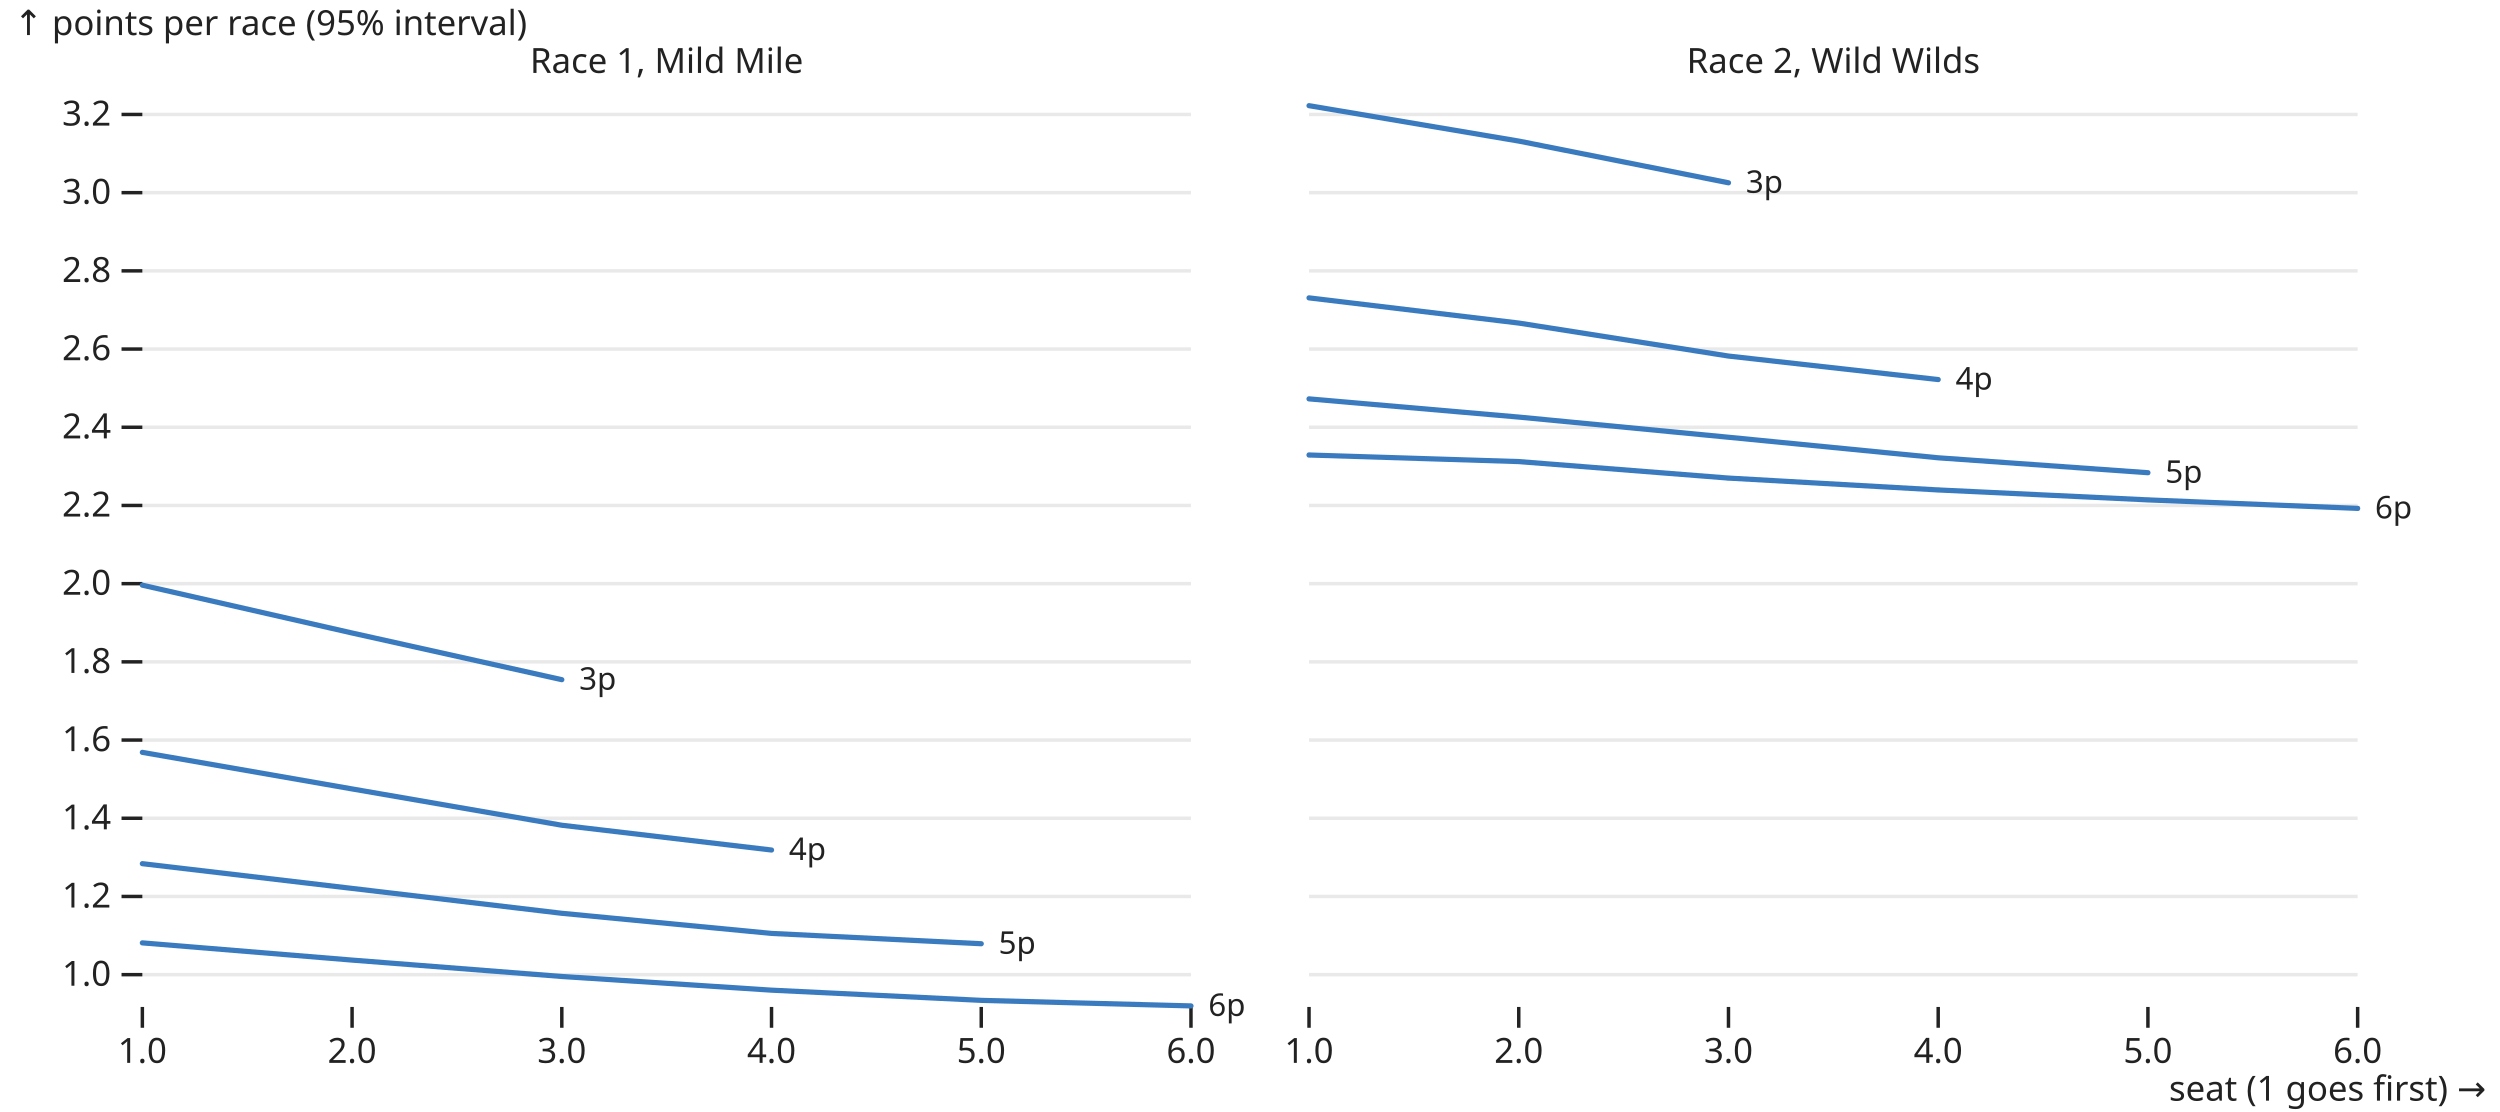
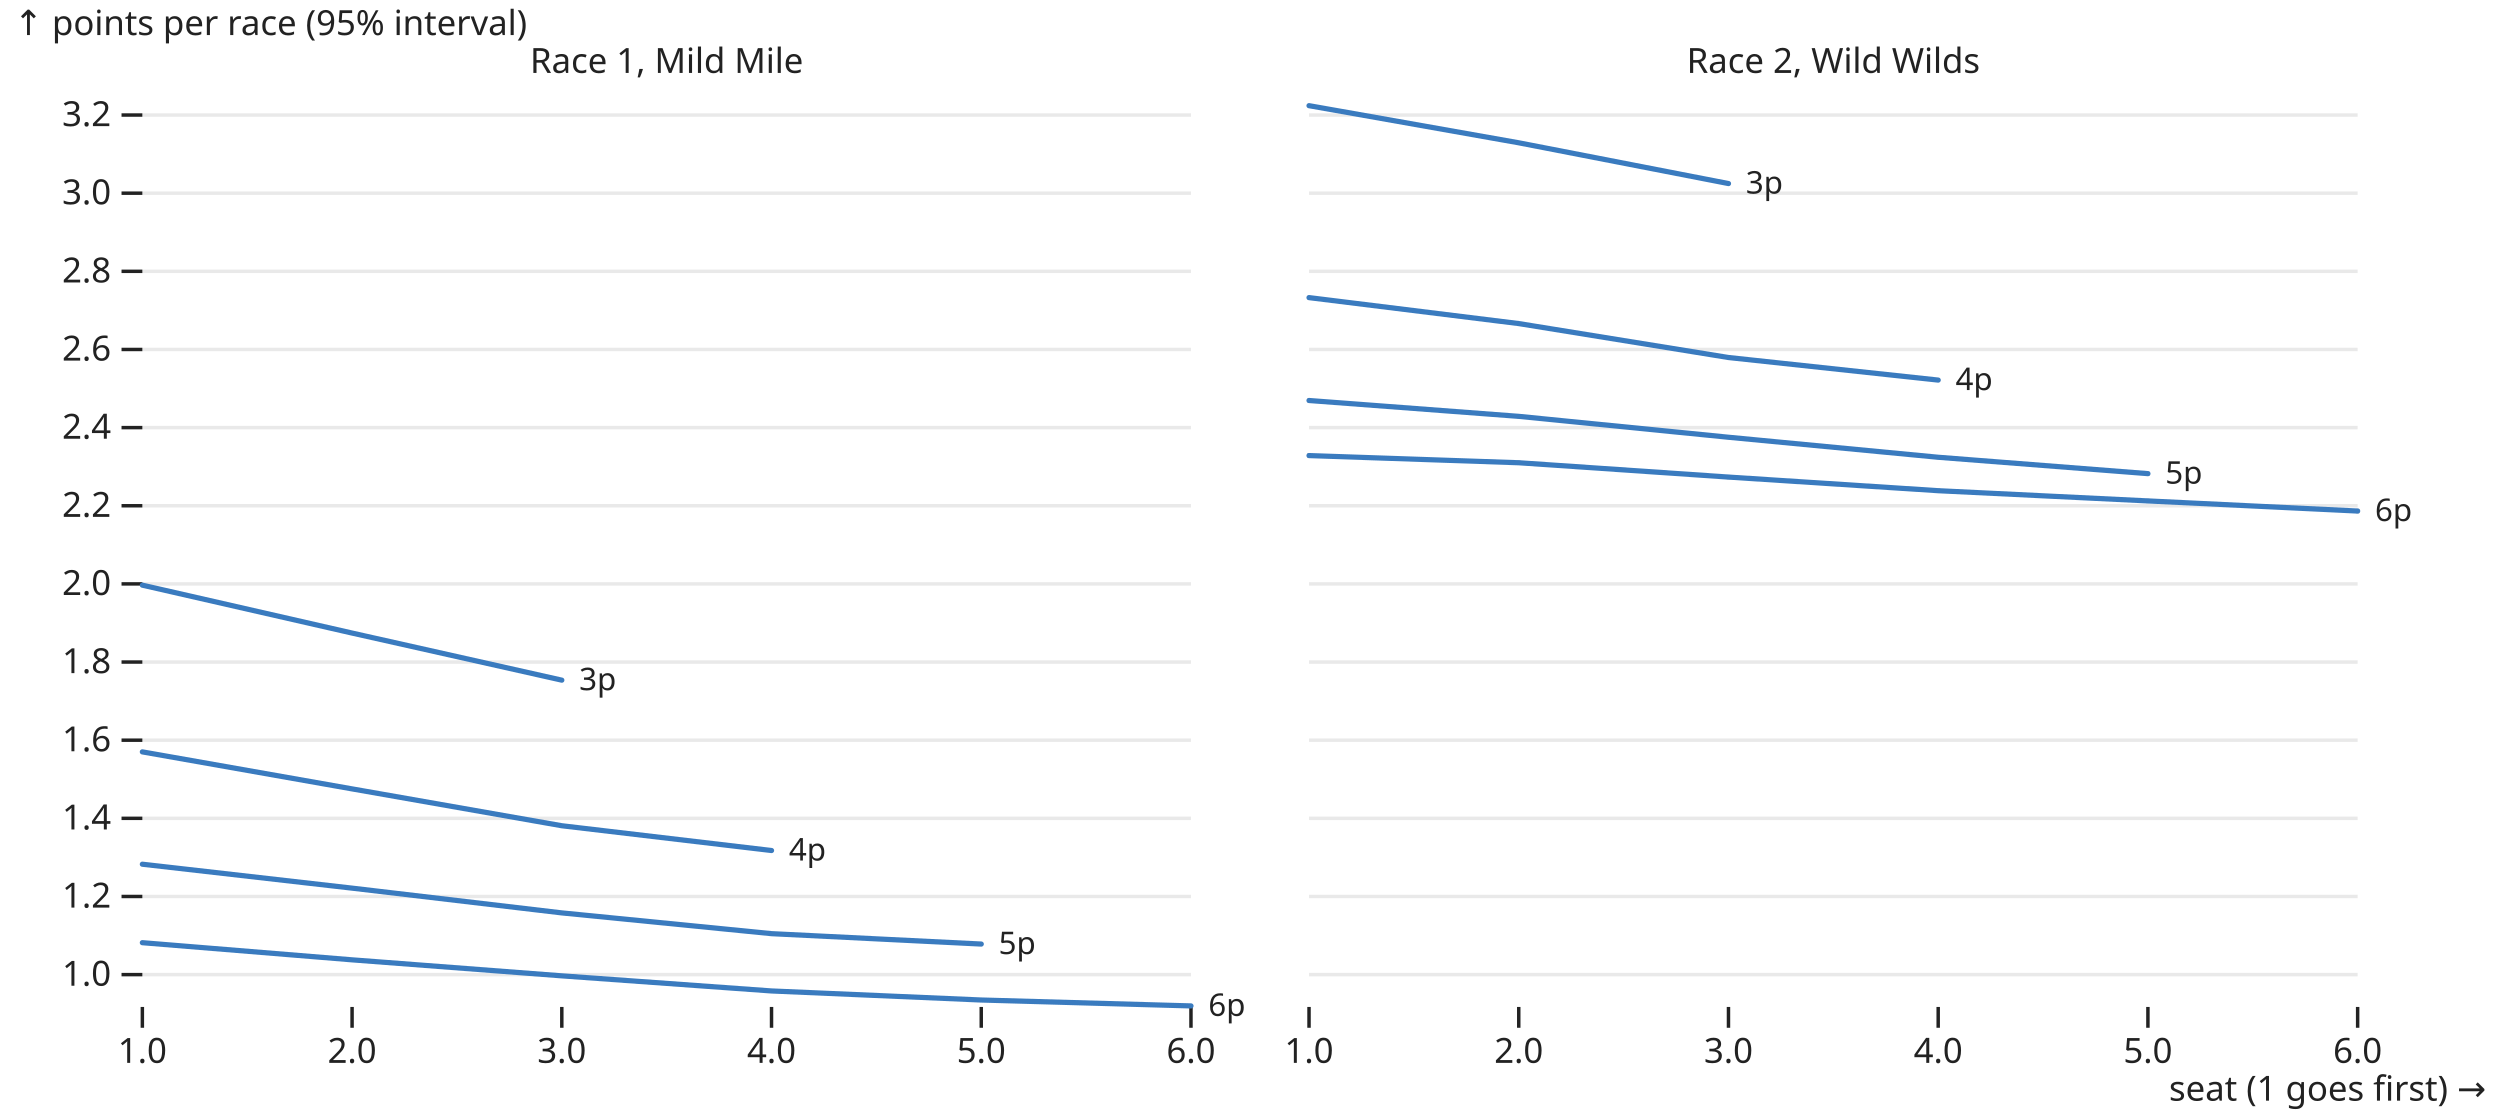
<svg xmlns="http://www.w3.org/2000/svg" class="plot-d6a7b5" fill="currentColor" font-family="system-ui, sans-serif" font-size="10" text-anchor="middle" width="720" height="320" viewBox="0 0 720 320" style="background: white; color: rgb(34, 34, 34);">
  <style>:where(.plot-d6a7b5) {
  --plot-background: white;
  display: block;
  height: auto;
  height: intrinsic;
  max-width: 100%;
}
:where(.plot-d6a7b5 text),
:where(.plot-d6a7b5 tspan) {
  white-space: pre;
}</style>
  <g aria-label="fx-axis tick label" transform="translate(0,-9)">
    <g transform="translate(1,0)">
      <text transform="translate(191,30)">Race 1, Mild Mile</text>
    </g>
    <g transform="translate(337,0)">
      <text transform="translate(191,30)">Race 2, Wild Wilds</text>
    </g>
  </g>
  <g aria-label="y-grid" aria-hidden="true">
    <g stroke="currentColor" stroke-opacity="0.1" transform="translate(1,0)">
-       <line x1="40" x2="342" y1="280.7" y2="280.7" />
-       <line x1="40" x2="342" y1="258.179" y2="258.179" />
-       <line x1="40" x2="342" y1="235.657" y2="235.657" />
-       <line x1="40" x2="342" y1="213.136" y2="213.136" />
-       <line x1="40" x2="342" y1="190.615" y2="190.615" />
-       <line x1="40" x2="342" y1="168.093" y2="168.093" />
-       <line x1="40" x2="342" y1="145.572" y2="145.572" />
-       <line x1="40" x2="342" y1="123.051" y2="123.051" />
-       <line x1="40" x2="342" y1="100.529" y2="100.529" />
-       <line x1="40" x2="342" y1="78.008" y2="78.008" />
-       <line x1="40" x2="342" y1="55.486" y2="55.486" />
-       <line x1="40" x2="342" y1="32.965" y2="32.965" />
+       <line x1="40" x2="342" y1="280.69" y2="280.69" />
+       <line x1="40" x2="342" y1="258.185" y2="258.185" />
+       <line x1="40" x2="342" y1="235.679" y2="235.679" />
+       <line x1="40" x2="342" y1="213.174" y2="213.174" />
+       <line x1="40" x2="342" y1="190.669" y2="190.669" />
+       <line x1="40" x2="342" y1="168.163" y2="168.163" />
+       <line x1="40" x2="342" y1="145.658" y2="145.658" />
+       <line x1="40" x2="342" y1="123.152" y2="123.152" />
+       <line x1="40" x2="342" y1="100.647" y2="100.647" />
+       <line x1="40" x2="342" y1="78.141" y2="78.141" />
+       <line x1="40" x2="342" y1="55.636" y2="55.636" />
+       <line x1="40" x2="342" y1="33.131" y2="33.131" />
    </g>
    <g stroke="currentColor" stroke-opacity="0.1" transform="translate(337,0)">
-       <line x1="40" x2="342" y1="280.7" y2="280.7" />
-       <line x1="40" x2="342" y1="258.179" y2="258.179" />
-       <line x1="40" x2="342" y1="235.657" y2="235.657" />
-       <line x1="40" x2="342" y1="213.136" y2="213.136" />
-       <line x1="40" x2="342" y1="190.615" y2="190.615" />
-       <line x1="40" x2="342" y1="168.093" y2="168.093" />
-       <line x1="40" x2="342" y1="145.572" y2="145.572" />
-       <line x1="40" x2="342" y1="123.051" y2="123.051" />
-       <line x1="40" x2="342" y1="100.529" y2="100.529" />
-       <line x1="40" x2="342" y1="78.008" y2="78.008" />
-       <line x1="40" x2="342" y1="55.486" y2="55.486" />
-       <line x1="40" x2="342" y1="32.965" y2="32.965" />
+       <line x1="40" x2="342" y1="280.69" y2="280.69" />
+       <line x1="40" x2="342" y1="258.185" y2="258.185" />
+       <line x1="40" x2="342" y1="235.679" y2="235.679" />
+       <line x1="40" x2="342" y1="213.174" y2="213.174" />
+       <line x1="40" x2="342" y1="190.669" y2="190.669" />
+       <line x1="40" x2="342" y1="168.163" y2="168.163" />
+       <line x1="40" x2="342" y1="145.658" y2="145.658" />
+       <line x1="40" x2="342" y1="123.152" y2="123.152" />
+       <line x1="40" x2="342" y1="100.647" y2="100.647" />
+       <line x1="40" x2="342" y1="78.141" y2="78.141" />
+       <line x1="40" x2="342" y1="55.636" y2="55.636" />
+       <line x1="40" x2="342" y1="33.131" y2="33.131" />
    </g>
  </g>
  <g aria-label="y-axis tick" aria-hidden="true">
    <g fill="none" stroke="currentColor" transform="translate(1,0)">
-       <path transform="translate(40,280.6999)" d="M0,0L-6,0" />
-       <path transform="translate(40,258.1786)" d="M0,0L-6,0" />
-       <path transform="translate(40,235.6572)" d="M0,0L-6,0" />
-       <path transform="translate(40,213.1359)" d="M0,0L-6,0" />
-       <path transform="translate(40,190.6145)" d="M0,0L-6,0" />
-       <path transform="translate(40,168.0932)" d="M0,0L-6,0" />
-       <path transform="translate(40,145.5718)" d="M0,0L-6,0" />
-       <path transform="translate(40,123.0505)" d="M0,0L-6,0" />
-       <path transform="translate(40,100.5292)" d="M0,0L-6,0" />
-       <path transform="translate(40,78.00781)" d="M0,0L-6,0" />
-       <path transform="translate(40,55.48647)" d="M0,0L-6,0" />
-       <path transform="translate(40,32.96512)" d="M0,0L-6,0" />
+       <path transform="translate(40,280.6902)" d="M0,0L-6,0" />
+       <path transform="translate(40,258.1848)" d="M0,0L-6,0" />
+       <path transform="translate(40,235.6794)" d="M0,0L-6,0" />
+       <path transform="translate(40,213.174)" d="M0,0L-6,0" />
+       <path transform="translate(40,190.6686)" d="M0,0L-6,0" />
+       <path transform="translate(40,168.1631)" d="M0,0L-6,0" />
+       <path transform="translate(40,145.6577)" d="M0,0L-6,0" />
+       <path transform="translate(40,123.1523)" d="M0,0L-6,0" />
+       <path transform="translate(40,100.6469)" d="M0,0L-6,0" />
+       <path transform="translate(40,78.14146)" d="M0,0L-6,0" />
+       <path transform="translate(40,55.63604)" d="M0,0L-6,0" />
+       <path transform="translate(40,33.13062)" d="M0,0L-6,0" />
    </g>
  </g>
  <g aria-label="y-axis tick label" transform="translate(-9,0)">
    <g text-anchor="end" font-variant="tabular-nums" transform="translate(1,0)">
-       <text y="0.32em" transform="translate(40,280.6999)">1.0</text>
-       <text y="0.32em" transform="translate(40,258.1786)">1.2</text>
-       <text y="0.32em" transform="translate(40,235.6572)">1.4</text>
-       <text y="0.32em" transform="translate(40,213.1359)">1.6</text>
-       <text y="0.32em" transform="translate(40,190.6145)">1.8</text>
-       <text y="0.32em" transform="translate(40,168.0932)">2.0</text>
-       <text y="0.32em" transform="translate(40,145.5718)">2.2</text>
-       <text y="0.32em" transform="translate(40,123.0505)">2.4</text>
-       <text y="0.32em" transform="translate(40,100.5292)">2.6</text>
-       <text y="0.32em" transform="translate(40,78.00781)">2.8</text>
-       <text y="0.32em" transform="translate(40,55.48647)">3.0</text>
-       <text y="0.32em" transform="translate(40,32.96512)">3.2</text>
+       <text y="0.32em" transform="translate(40,280.6902)">1.0</text>
+       <text y="0.32em" transform="translate(40,258.1848)">1.2</text>
+       <text y="0.32em" transform="translate(40,235.6794)">1.4</text>
+       <text y="0.32em" transform="translate(40,213.174)">1.6</text>
+       <text y="0.32em" transform="translate(40,190.6686)">1.8</text>
+       <text y="0.32em" transform="translate(40,168.1631)">2.0</text>
+       <text y="0.32em" transform="translate(40,145.6577)">2.2</text>
+       <text y="0.32em" transform="translate(40,123.1523)">2.4</text>
+       <text y="0.32em" transform="translate(40,100.6469)">2.6</text>
+       <text y="0.32em" transform="translate(40,78.14146)">2.8</text>
+       <text y="0.32em" transform="translate(40,55.63604)">3.0</text>
+       <text y="0.32em" transform="translate(40,33.13062)">3.2</text>
    </g>
  </g>
  <g aria-label="y-axis label" text-anchor="start" transform="translate(-37,-27)">
    <text y="0.71em" transform="translate(41,30)">↑ points per race (95% interval)</text>
  </g>
  <g aria-label="x-axis tick" aria-hidden="true">
    <g fill="none" stroke="currentColor" transform="translate(1,0)">
      <path transform="translate(40,290)" d="M0,0L0,6" />
      <path transform="translate(100.4,290)" d="M0,0L0,6" />
      <path transform="translate(160.8,290)" d="M0,0L0,6" />
      <path transform="translate(221.2,290)" d="M0,0L0,6" />
      <path transform="translate(281.6,290)" d="M0,0L0,6" />
      <path transform="translate(342,290)" d="M0,0L0,6" />
    </g>
    <g fill="none" stroke="currentColor" transform="translate(337,0)">
      <path transform="translate(40,290)" d="M0,0L0,6" />
      <path transform="translate(100.4,290)" d="M0,0L0,6" />
      <path transform="translate(160.8,290)" d="M0,0L0,6" />
      <path transform="translate(221.2,290)" d="M0,0L0,6" />
      <path transform="translate(281.6,290)" d="M0,0L0,6" />
      <path transform="translate(342,290)" d="M0,0L0,6" />
    </g>
  </g>
  <g aria-label="x-axis tick label" transform="translate(0,9)">
    <g font-variant="tabular-nums" transform="translate(1,0)">
      <text y="0.71em" transform="translate(40,290)">1.0</text>
      <text y="0.71em" transform="translate(100.4,290)">2.0</text>
      <text y="0.71em" transform="translate(160.8,290)">3.0</text>
      <text y="0.71em" transform="translate(221.2,290)">4.0</text>
      <text y="0.71em" transform="translate(281.6,290)">5.0</text>
      <text y="0.71em" transform="translate(342,290)">6.0</text>
    </g>
    <g font-variant="tabular-nums" transform="translate(337,0)">
      <text y="0.71em" transform="translate(40,290)">1.0</text>
      <text y="0.71em" transform="translate(100.4,290)">2.0</text>
      <text y="0.71em" transform="translate(160.8,290)">3.0</text>
      <text y="0.71em" transform="translate(221.2,290)">4.0</text>
      <text y="0.71em" transform="translate(281.6,290)">5.0</text>
      <text y="0.71em" transform="translate(342,290)">6.0</text>
    </g>
  </g>
  <g aria-label="x-axis label" text-anchor="end" transform="translate(37,27)">
    <text transform="translate(679,290)">seat (1 goes first) →</text>
  </g>
  <g aria-label="rule">
    <g stroke="#999" transform="translate(1,0)">
-       <line x1="40" x2="40" y1="168.835" y2="168.224" />
-       <line x1="100.4" x2="100.4" y1="182.619" y2="181.991" />
-       <line x1="160.8" x2="160.8" y1="196.092" y2="195.402" />
-       <line x1="40" x2="40" y1="216.994" y2="216.366" />
-       <line x1="100.4" x2="100.4" y1="227.525" y2="226.899" />
-       <line x1="160.8" x2="160.8" y1="237.987" y2="237.355" />
-       <line x1="221.2" x2="221.2" y1="245.134" y2="244.474" />
-       <line x1="40" x2="40" y1="249.046" y2="248.428" />
-       <line x1="100.4" x2="100.4" y1="256.168" y2="255.556" />
-       <line x1="160.8" x2="160.8" y1="263.333" y2="262.725" />
-       <line x1="221.2" x2="221.2" y1="269.132" y2="268.523" />
-       <line x1="281.6" x2="281.6" y1="272.109" y2="271.481" />
-       <line x1="40" x2="40" y1="271.848" y2="271.25" />
-       <line x1="100.4" x2="100.4" y1="276.802" y2="276.211" />
-       <line x1="160.8" x2="160.8" y1="281.521" y2="280.934" />
-       <line x1="221.2" x2="221.2" y1="285.458" y2="284.875" />
-       <line x1="281.6" x2="281.6" y1="288.394" y2="287.811" />
+       <line x1="40" x2="40" y1="168.833" y2="168.222" />
+       <line x1="100.4" x2="100.4" y1="182.637" y2="182.009" />
+       <line x1="160.8" x2="160.8" y1="196.229" y2="195.542" />
+       <line x1="40" x2="40" y1="216.854" y2="216.227" />
+       <line x1="100.4" x2="100.4" y1="227.513" y2="226.888" />
+       <line x1="160.8" x2="160.8" y1="238.132" y2="237.499" />
+       <line x1="221.2" x2="221.2" y1="245.277" y2="244.618" />
+       <line x1="40" x2="40" y1="249.203" y2="248.585" />
+       <line x1="100.4" x2="100.4" y1="256.092" y2="255.481" />
+       <line x1="160.8" x2="160.8" y1="263.219" y2="262.611" />
+       <line x1="221.2" x2="221.2" y1="269.2" y2="268.591" />
+       <line x1="281.6" x2="281.6" y1="272.201" y2="271.574" />
+       <line x1="40" x2="40" y1="271.793" y2="271.196" />
+       <line x1="100.4" x2="100.4" y1="276.73" y2="276.139" />
+       <line x1="160.8" x2="160.8" y1="281.337" y2="280.752" />
+       <line x1="221.2" x2="221.2" y1="285.687" y2="285.105" />
+       <line x1="281.6" x2="281.6" y1="288.294" y2="287.711" />
      <line x1="342" x2="342" y1="290" y2="289.405" />
    </g>
    <g stroke="#999" transform="translate(337,0)">
      <line x1="40" x2="40" y1="30.867" y2="30" />
-       <line x1="100.4" x2="100.4" y1="41.071" y2="40.19" />
-       <line x1="160.8" x2="160.8" y1="53.11" y2="52.181" />
-       <line x1="40" x2="40" y1="86.275" y2="85.298" />
-       <line x1="100.4" x2="100.4" y1="93.527" y2="92.554" />
-       <line x1="160.8" x2="160.8" y1="103.033" y2="102.055" />
-       <line x1="221.2" x2="221.2" y1="109.813" y2="108.813" />
-       <line x1="40" x2="40" y1="115.421" y2="114.328" />
-       <line x1="100.4" x2="100.4" y1="120.661" y2="119.575" />
-       <line x1="160.8" x2="160.8" y1="126.473" y2="125.381" />
-       <line x1="221.2" x2="221.2" y1="132.392" y2="131.297" />
-       <line x1="281.6" x2="281.6" y1="136.694" y2="135.589" />
-       <line x1="40" x2="40" y1="131.66" y2="130.419" />
-       <line x1="100.4" x2="100.4" y1="133.557" y2="132.316" />
-       <line x1="160.8" x2="160.8" y1="138.307" y2="137.066" />
-       <line x1="221.2" x2="221.2" y1="141.727" y2="140.481" />
-       <line x1="281.6" x2="281.6" y1="144.595" y2="143.342" />
-       <line x1="342" x2="342" y1="147.039" y2="145.786" />
+       <line x1="100.4" x2="100.4" y1="41.566" y2="40.687" />
+       <line x1="160.8" x2="160.8" y1="53.329" y2="52.401" />
+       <line x1="40" x2="40" y1="86.201" y2="85.225" />
+       <line x1="100.4" x2="100.4" y1="93.675" y2="92.705" />
+       <line x1="160.8" x2="160.8" y1="103.453" y2="102.475" />
+       <line x1="221.2" x2="221.2" y1="109.965" y2="108.965" />
+       <line x1="40" x2="40" y1="115.889" y2="114.799" />
+       <line x1="100.4" x2="100.4" y1="120.453" y2="119.367" />
+       <line x1="160.8" x2="160.8" y1="126.473" y2="125.383" />
+       <line x1="221.2" x2="221.2" y1="132.242" y2="131.143" />
+       <line x1="281.6" x2="281.6" y1="136.959" y2="135.859" />
+       <line x1="40" x2="40" y1="131.825" y2="130.585" />
+       <line x1="100.4" x2="100.4" y1="133.89" y2="132.653" />
+       <line x1="160.8" x2="160.8" y1="138.018" y2="136.777" />
+       <line x1="221.2" x2="221.2" y1="141.946" y2="140.7" />
+       <line x1="281.6" x2="281.6" y1="144.888" y2="143.642" />
+       <line x1="342" x2="342" y1="147.803" y2="146.556" />
    </g>
  </g>
  <g aria-label="line">
    <g fill="none" stroke="#3a7bbf" stroke-width="1.5" stroke-linejoin="round" stroke-linecap="round" transform="translate(1,0)">
-       <path d="M40,168.53L100.4,182.305L160.8,195.747" />
-       <path d="M40,216.68L100.4,227.212L160.8,237.671L221.2,244.804" />
-       <path d="M40,248.737L100.4,255.862L160.8,263.029L221.2,268.827L281.6,271.795" />
-       <path d="M40,271.549L100.4,276.507L160.8,281.227L221.2,285.167L281.6,288.103L342,289.702" />
+       <path d="M40,168.527L100.4,182.323L160.8,195.885" />
+       <path d="M40,216.541L100.4,227.201L160.8,237.815L221.2,244.948" />
+       <path d="M40,248.894L100.4,255.786L160.8,262.915L221.2,268.895L281.6,271.887" />
+       <path d="M40,271.494L100.4,276.434L160.8,281.044L221.2,285.396L281.6,288.003L342,289.703" />
    </g>
    <g fill="none" stroke="#3a7bbf" stroke-width="1.5" stroke-linejoin="round" stroke-linecap="round" transform="translate(337,0)">
-       <path d="M40,30.433L100.4,40.63L160.8,52.645" />
-       <path d="M40,85.786L100.4,93.04L160.8,102.544L221.2,109.313" />
-       <path d="M40,114.875L100.4,120.118L160.8,125.927L221.2,131.845L281.6,136.141" />
-       <path d="M40,131.04L100.4,132.936L160.8,137.686L221.2,141.104L281.6,143.968L342,146.413" />
+       <path d="M40,30.433L100.4,41.126L160.8,52.865" />
+       <path d="M40,85.713L100.4,93.19L160.8,102.964L221.2,109.465" />
+       <path d="M40,115.344L100.4,119.91L160.8,125.928L221.2,131.692L281.6,136.409" />
+       <path d="M40,131.205L100.4,133.272L160.8,137.397L221.2,141.323L281.6,144.265L342,147.18" />
    </g>
  </g>
  <g aria-label="text" transform="translate(5,0)">
    <g text-anchor="start" font-size="9" transform="translate(1,0)">
-       <text y="0.32em" transform="translate(160.8,195.7471)">3p</text>
-       <text y="0.32em" transform="translate(221.2,244.8037)">4p</text>
-       <text y="0.32em" transform="translate(281.6,271.7951)">5p</text>
-       <text y="0.32em" transform="translate(342,289.7024)">6p</text>
+       <text y="0.32em" transform="translate(160.8,195.8853)">3p</text>
+       <text y="0.32em" transform="translate(221.2,244.9476)">4p</text>
+       <text y="0.32em" transform="translate(281.6,271.8873)">5p</text>
+       <text y="0.32em" transform="translate(342,289.7026)">6p</text>
    </g>
    <g text-anchor="start" font-size="9" transform="translate(337,0)">
-       <text y="0.32em" transform="translate(160.8,52.6454)">3p</text>
-       <text y="0.32em" transform="translate(221.2,109.313)">4p</text>
-       <text y="0.32em" transform="translate(281.6,136.1414)">5p</text>
-       <text y="0.32em" transform="translate(342,146.4129)">6p</text>
+       <text y="0.32em" transform="translate(160.8,52.86506)">3p</text>
+       <text y="0.32em" transform="translate(221.2,109.465)">4p</text>
+       <text y="0.32em" transform="translate(281.6,136.4089)">5p</text>
+       <text y="0.32em" transform="translate(342,147.1795)">6p</text>
    </g>
  </g>
</svg>
